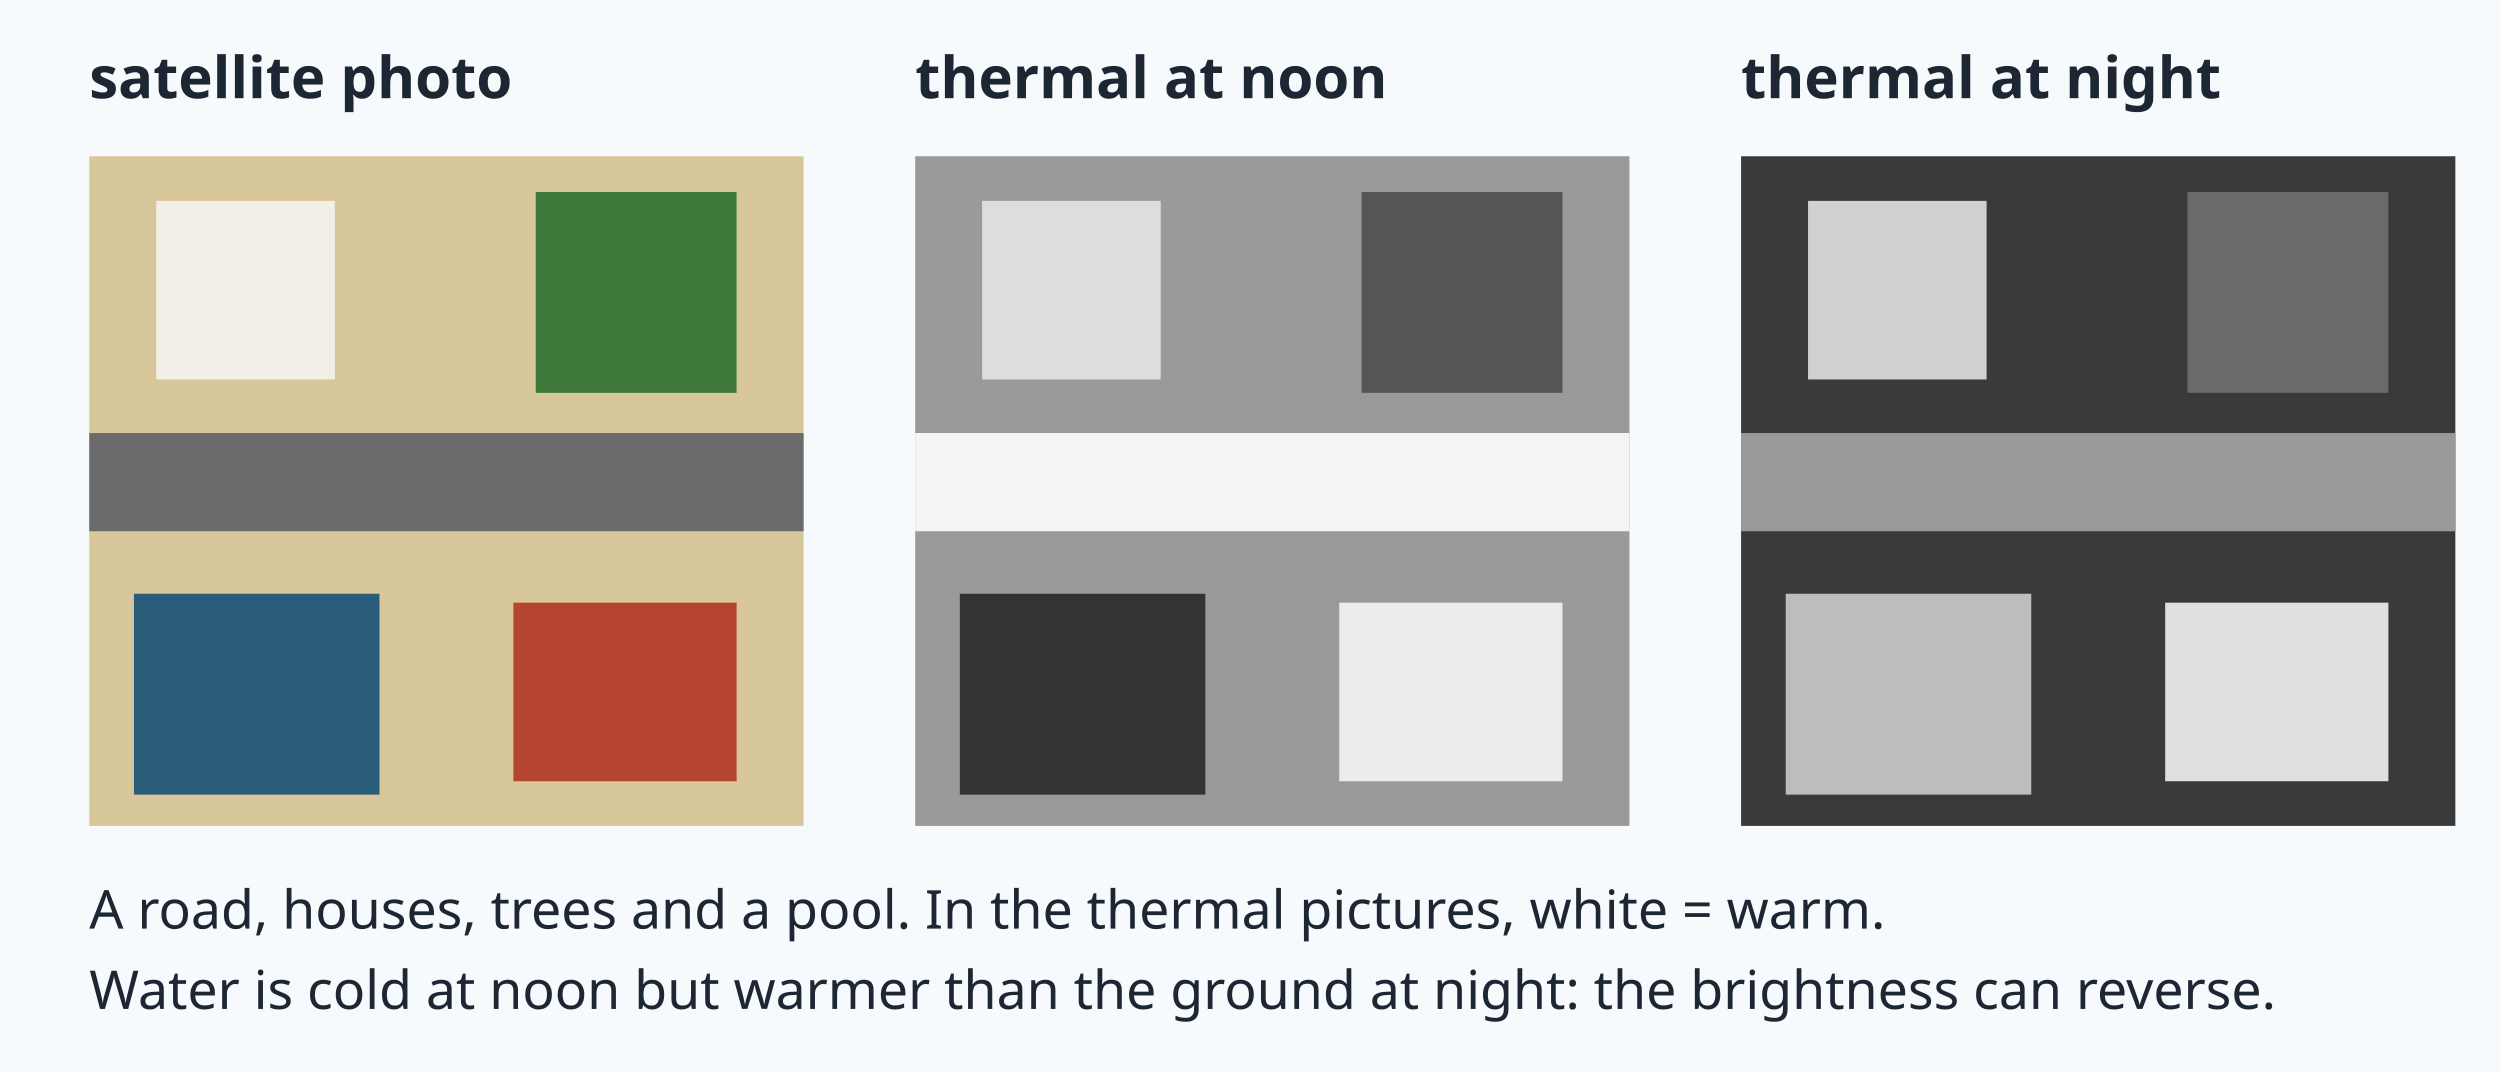
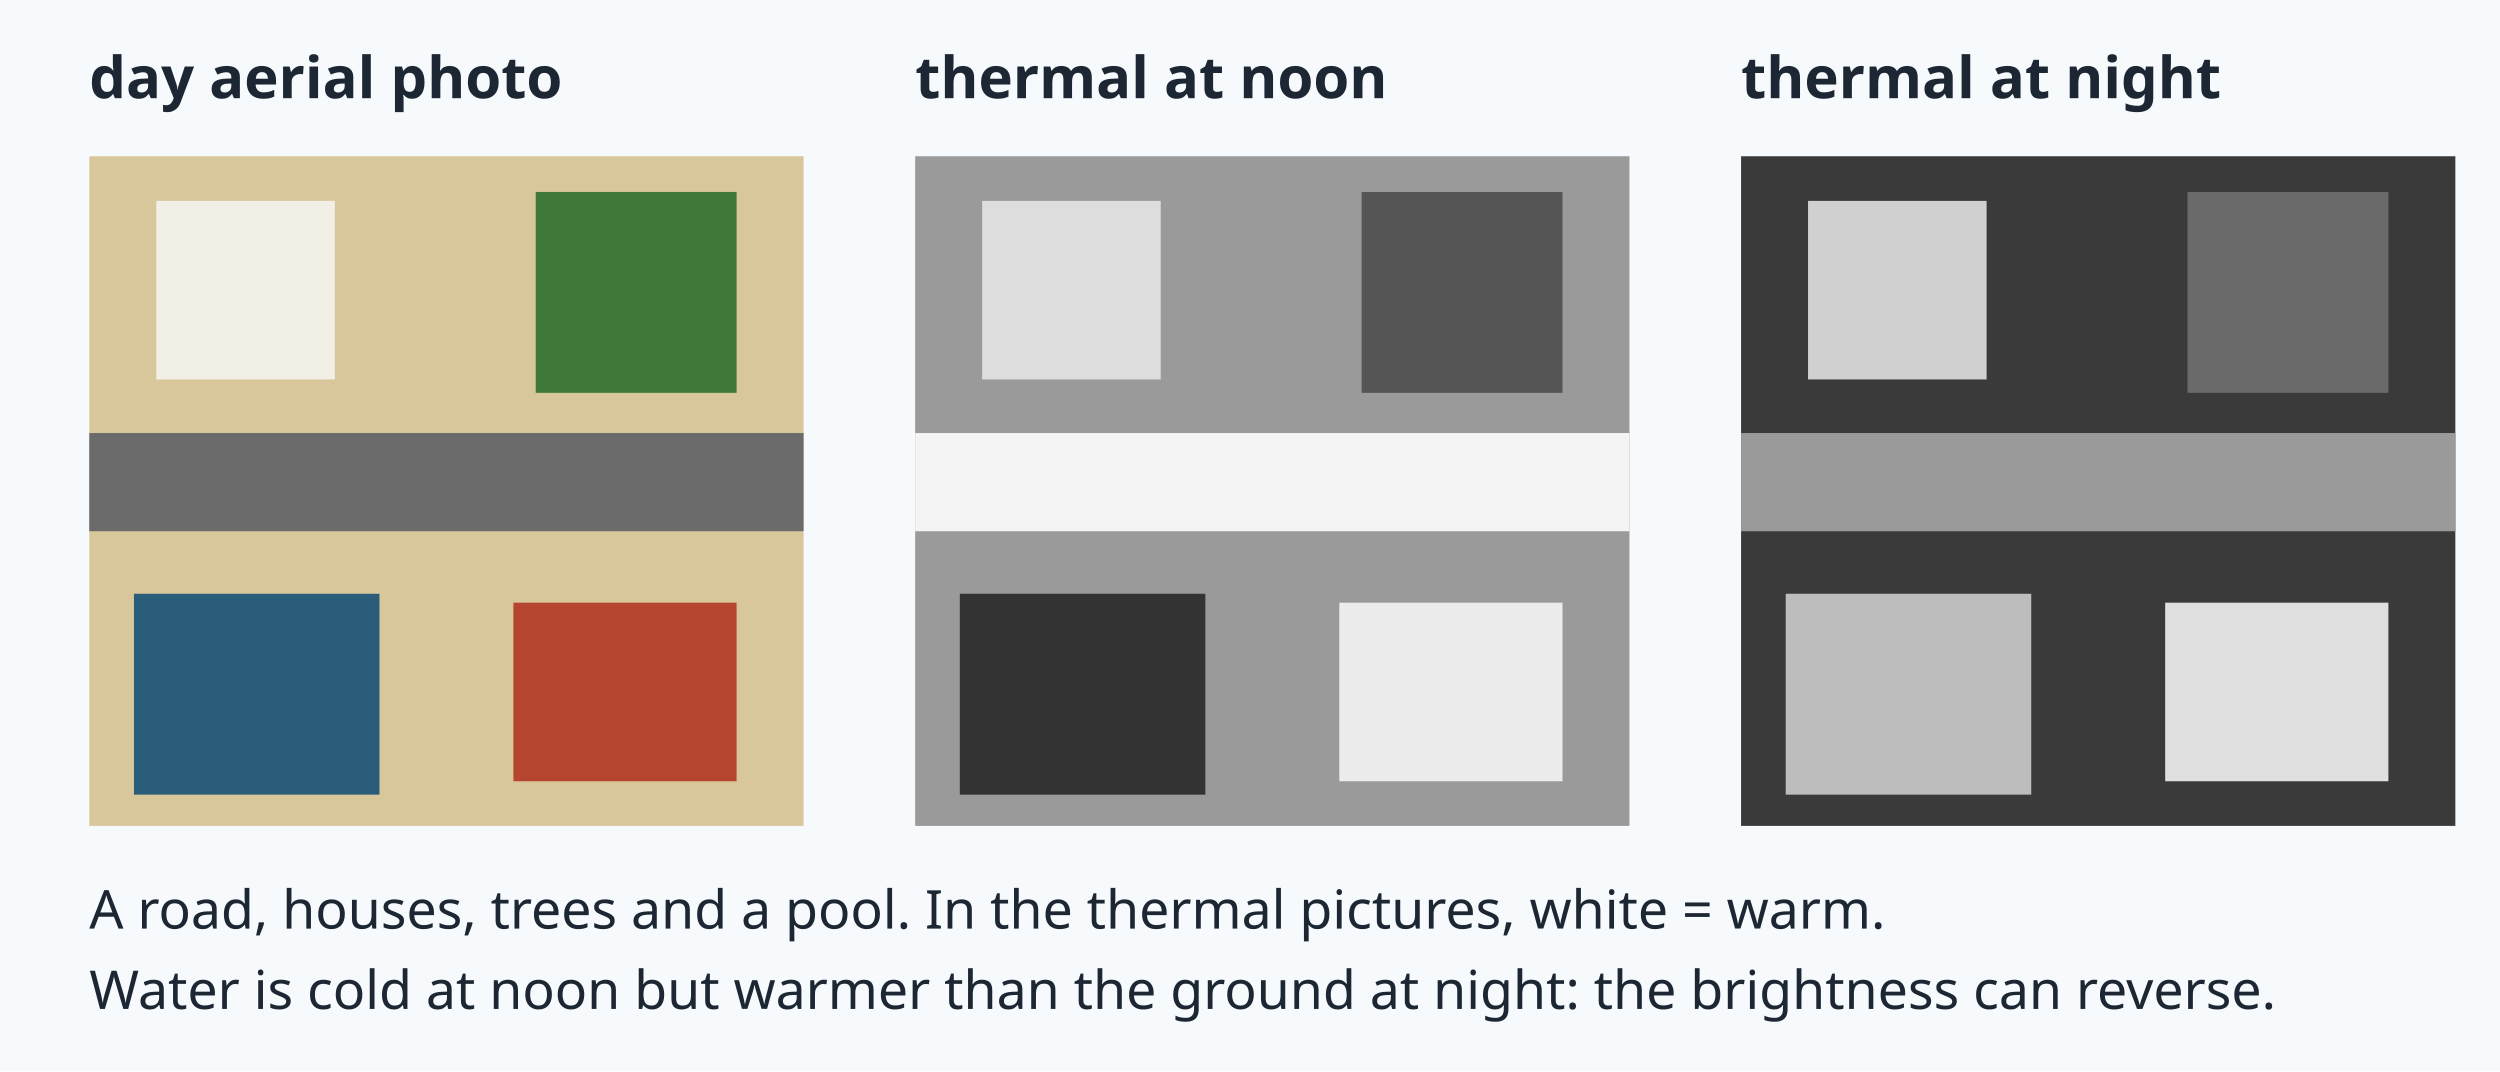
<svg xmlns="http://www.w3.org/2000/svg" viewBox="0 0 560 240" font-family="sans-serif" font-size="13">
  <rect width="560" height="240" fill="#f7fafc" />
  <g font-weight="bold" fill="#1d2733">
-     <text x="20" y="22">satellite photo</text>
+     <text x="20" y="22">day aerial photo</text>
    <text x="205" y="22">thermal at noon</text>
    <text x="390" y="22">thermal at night</text>
  </g>
  <g transform="translate(20,35)">
    <rect width="160" height="150" fill="#d9c79c" />
    <rect x="0" y="62" width="160" height="22" fill="#6b6b6b" />
    <rect x="15" y="10" width="40" height="40" fill="#f2efe6" />
    <rect x="95" y="100" width="50" height="40" fill="#b5452f" />
    <rect x="100" y="8" width="45" height="45" fill="#3f7a3a" />
    <rect x="10" y="98" width="55" height="45" fill="#2a5d7a" />
  </g>
  <g transform="translate(205,35)">
    <rect width="160" height="150" fill="#9a9a9a" />
    <rect x="0" y="62" width="160" height="22" fill="#f4f4f4" />
    <rect x="15" y="10" width="40" height="40" fill="#dddddd" />
    <rect x="95" y="100" width="50" height="40" fill="#ececec" />
    <rect x="100" y="8" width="45" height="45" fill="#555" />
    <rect x="10" y="98" width="55" height="45" fill="#333" />
  </g>
  <g transform="translate(390,35)">
    <rect width="160" height="150" fill="#3a3a3a" />
    <rect x="0" y="62" width="160" height="22" fill="#9a9a9a" />
    <rect x="15" y="10" width="40" height="40" fill="#d0d0d0" />
    <rect x="95" y="100" width="50" height="40" fill="#e0e0e0" />
    <rect x="100" y="8" width="45" height="45" fill="#6a6a6a" />
    <rect x="10" y="98" width="55" height="45" fill="#bdbdbd" />
  </g>
  <text x="20" y="208" fill="#1d2733" font-size="12">A road, houses, trees and a pool. In the thermal pictures, white = warm.</text>
  <text x="20" y="226" fill="#1d2733" font-size="12">Water is cold at noon but warmer than the ground at night: the brightness can reverse.</text>
</svg>
